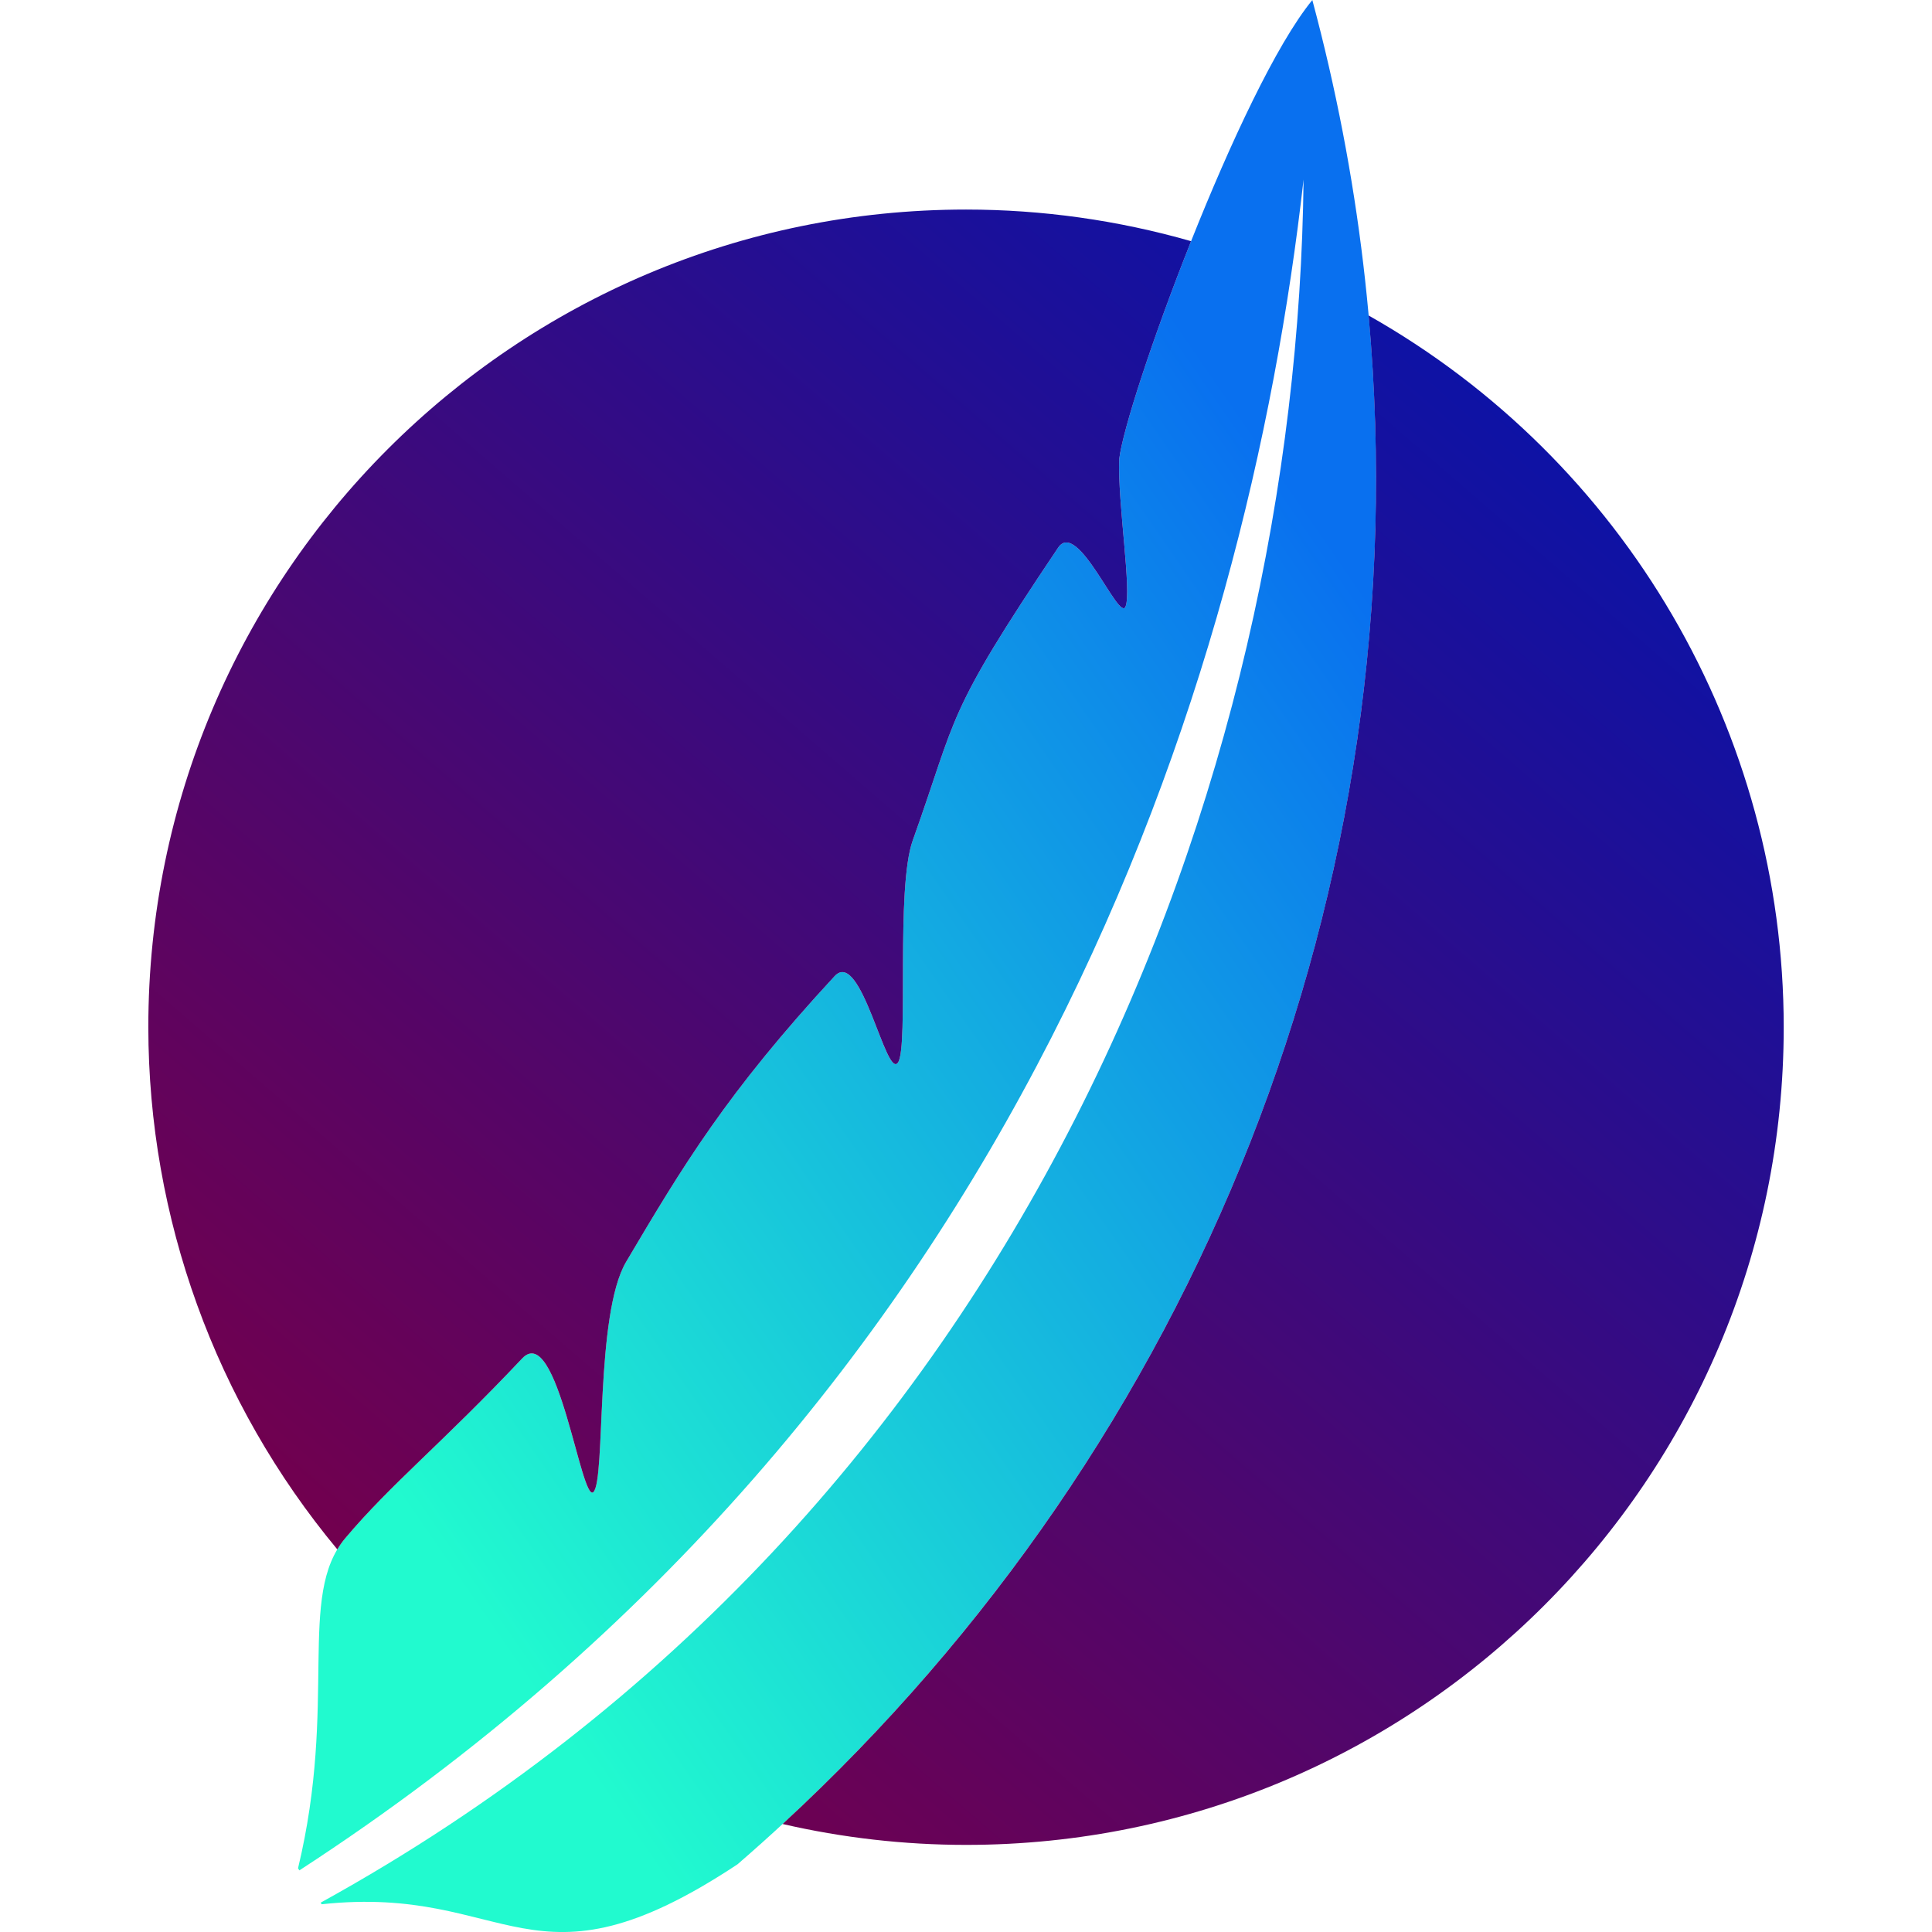
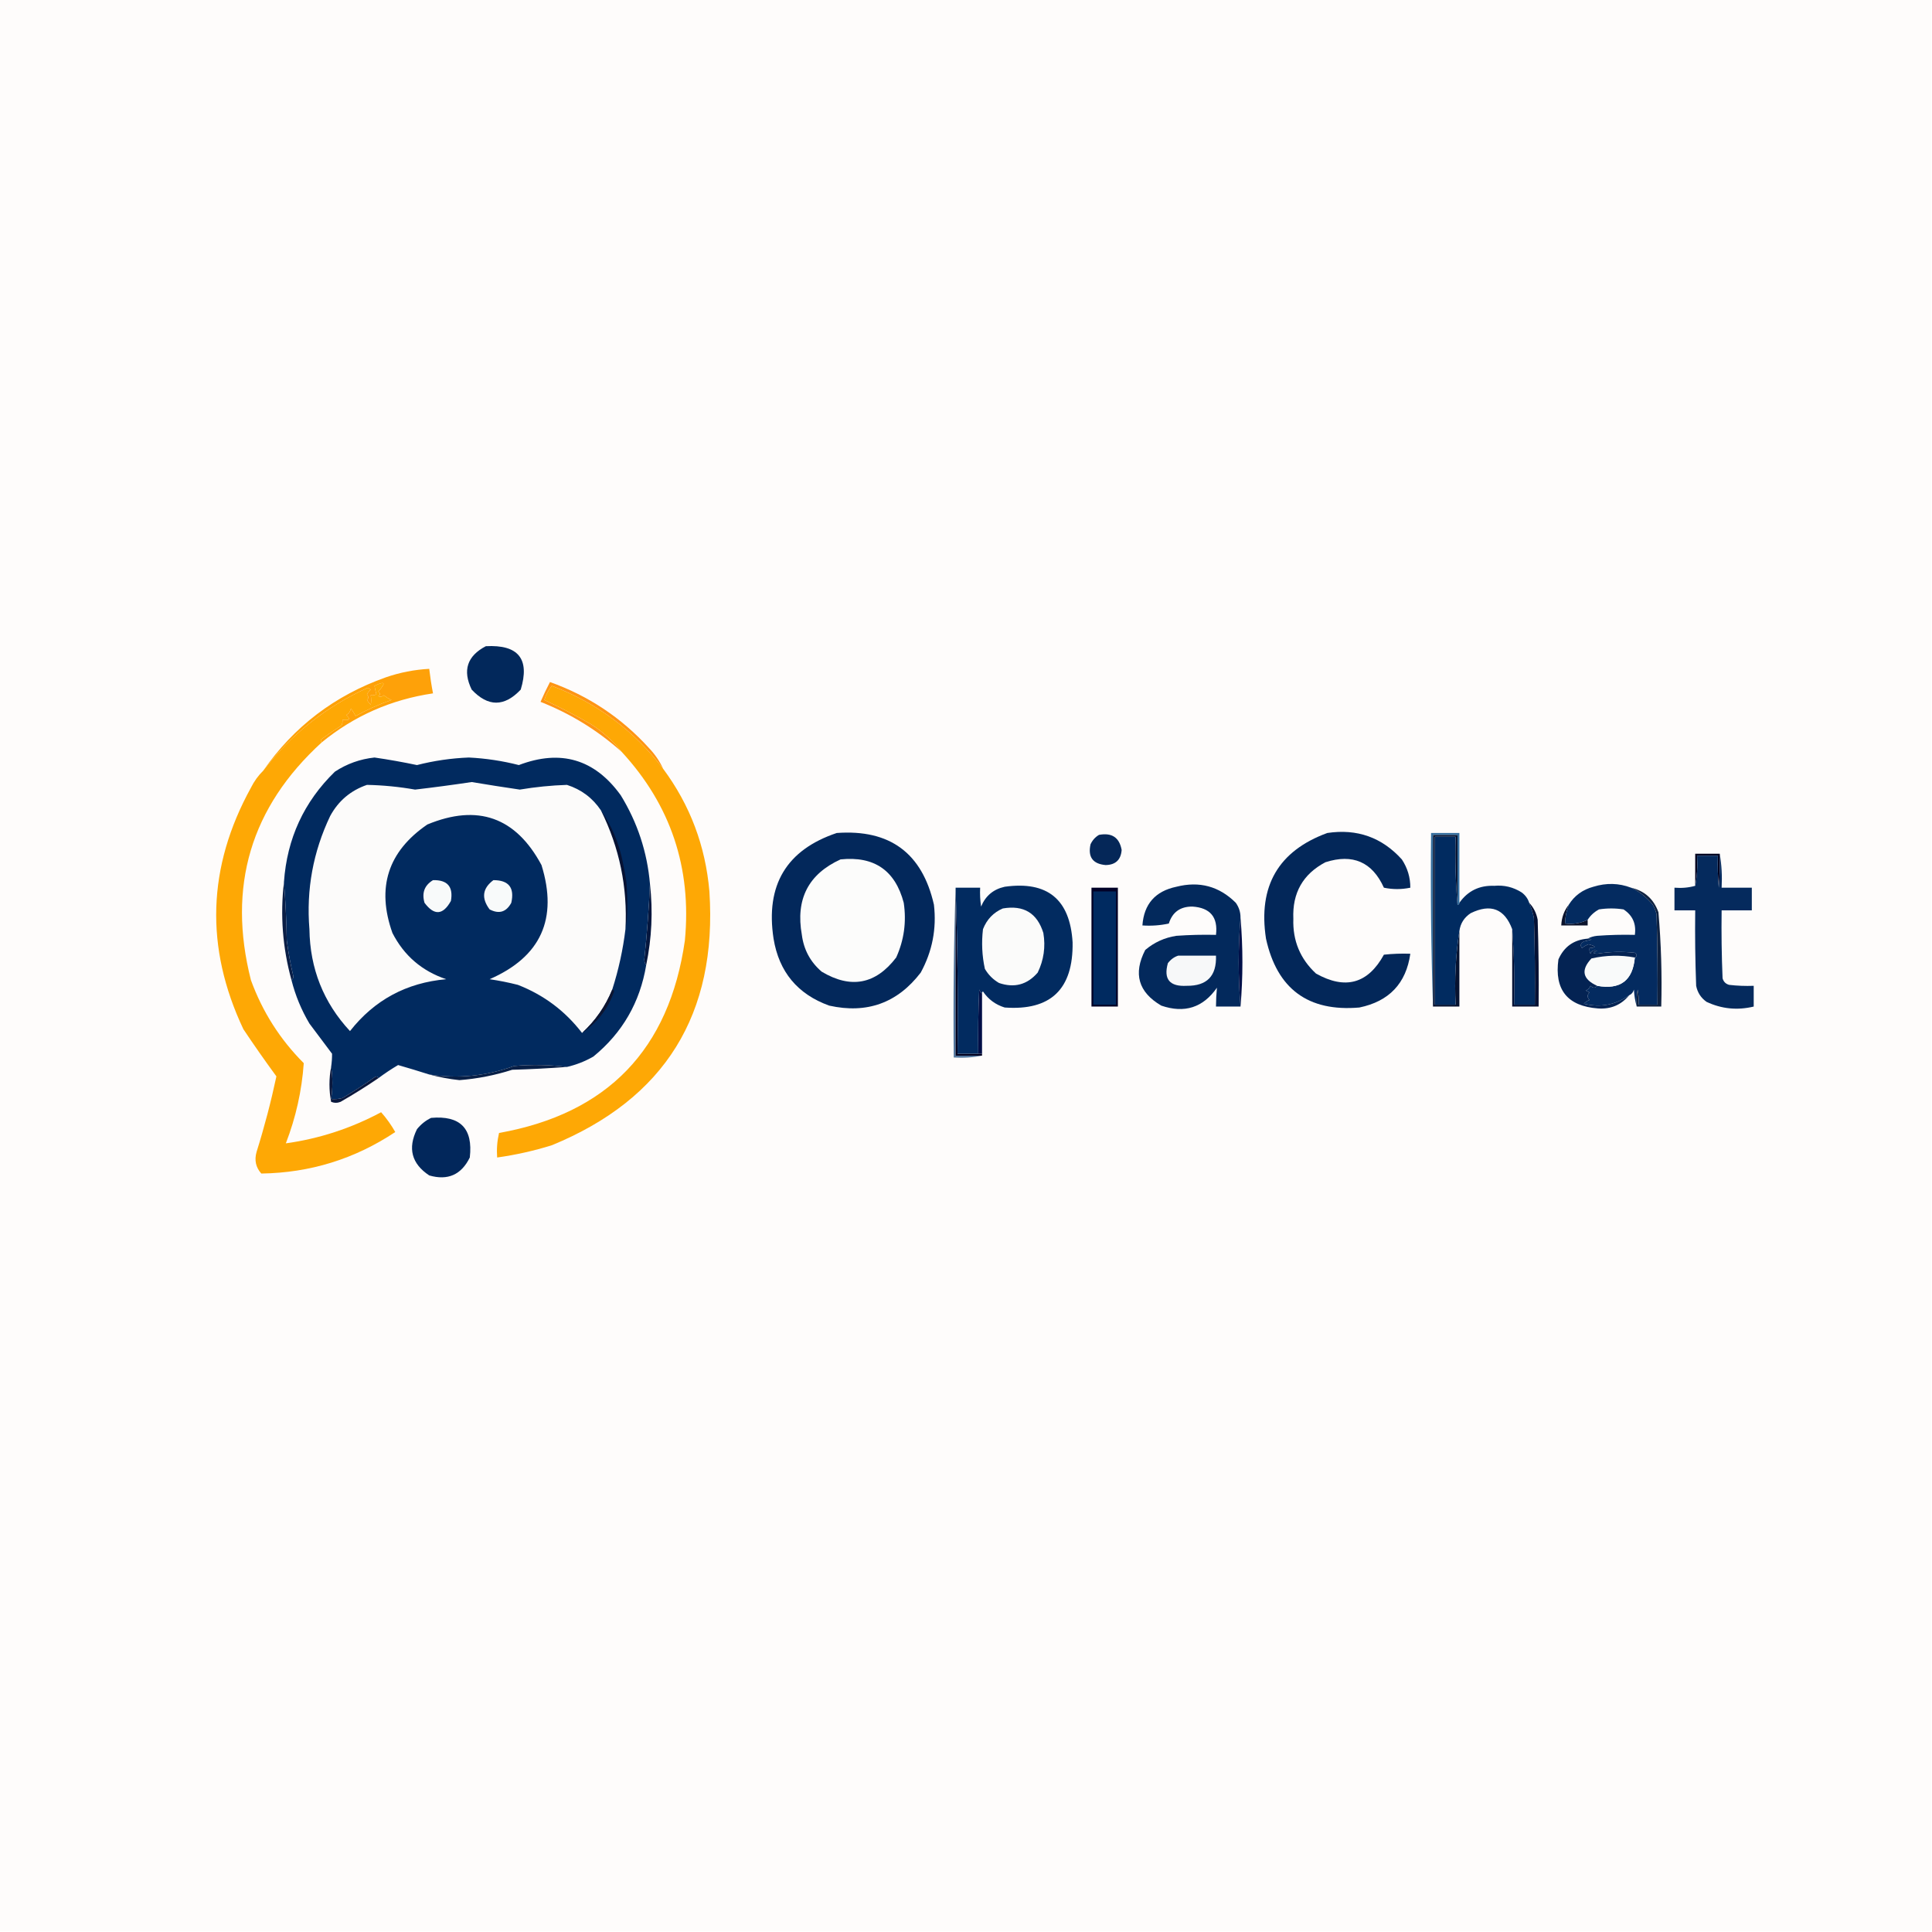
- <svg xmlns="http://www.w3.org/2000/svg" xmlns:xlink="http://www.w3.org/1999/xlink" width="512" height="512" version="1.1" viewBox="0 0 512 512">
-   <defs>
-     <linearGradient id="linearGradient22708">
-       <stop stop-color="#21facf" offset="0" />
-       <stop stop-color="#0970ef" offset="1" />
-     </linearGradient>
-     <linearGradient id="linearGradient6949" x1="68.454" x2="198.59" y1="246.73" y2="96.35" gradientTransform="translate(-5.754,-56.594)" gradientUnits="userSpaceOnUse">
-       <stop stop-color="#72004e" offset="0" />
-       <stop stop-color="#0015b1" offset="1" />
-     </linearGradient>
-     <linearGradient id="linearGradient22718" x1="56.735" x2="155.2" y1="246.96" y2="58.575" gradientUnits="userSpaceOnUse">
-       <stop stop-color="#4f00da" offset="0" />
-       <stop stop-color="#e5311b" offset="1" />
-     </linearGradient>
-     <linearGradient id="linearGradient23463" x1="68.454" x2="198.59" y1="246.73" y2="96.35" gradientUnits="userSpaceOnUse" xlink:href="#linearGradient22708" />
-     <linearGradient id="linearGradient903" x1="54.478" x2="192.1" y1="247.56" y2="9.809" gradientTransform="matrix(.87923 0 0 .87923 -9.551 48.787)" gradientUnits="userSpaceOnUse">
-       <stop stop-color="#dc180d" offset="0" />
-       <stop stop-color="#f96e20" offset=".5" />
-       <stop stop-color="#f4ce41" offset="1" />
-     </linearGradient>
-     <linearGradient id="linearGradient918" x1="39.468" x2="154.99" y1="204.22" y2="124.47" gradientUnits="userSpaceOnUse" xlink:href="#linearGradient22708" />
-   </defs>
-   <g transform="matrix(2.473 0 0 2.473 -4.8978 -4.8812)">
-     <path transform="translate(-5.5496,-57.412)" d="m148.16 59.393c-7.71 9.399-19.951 42.888-20.696 49.204-0.17 4.674 1.373 14.231 0.672 15.805-0.719 1.613-5.117-9.446-7.215-6.327-12.219 18.168-10.7 17.731-15.582 31.378-1.836 5.131-0.424 21.99-1.567 23.773-1.273 1.987-3.962-12.31-6.806-9.236-11.603 12.54-16.279 20.379-22.336 30.607-3.359 5.673-2.182 23.33-3.506 24.674-1.302 1.321-3.857-18.326-7.644-14.309-8.519 9.038-14.054 13.441-18.946 19.252-5.198 6.174-0.783 17.584-5.067 35.383l0.145 0.221c77.447-50.308 101.52-127.16 107.61-181.19-0.681 63.93-29.41 142.78-105.33 184.65l0.113 0.171c20.241-2.181 22.307 10.458 44.562-4.284 55.792-48.277 81.856-124.29 61.593-199.78z" display="none" fill="url(#linearGradient903)" />
-     <path transform="translate(-5.5498,-57.412)" d="m148.16 59.393c-7.71 9.399-19.951 42.888-20.696 49.204-0.17 4.674 1.373 14.231 0.672 15.805-0.719 1.613-5.117-9.446-7.215-6.327-12.219 18.168-10.7 17.731-15.582 31.378-1.836 5.131-0.424 21.99-1.567 23.773-1.273 1.987-3.962-12.31-6.806-9.236-11.603 12.54-16.279 20.379-22.336 30.607-3.359 5.673-2.182 23.33-3.506 24.674-1.302 1.321-3.857-18.326-7.644-14.309-8.519 9.038-14.054 13.441-18.946 19.252-5.198 6.174-0.783 17.584-5.067 35.383l0.145 0.221c77.447-50.308 101.52-127.16 107.61-181.19-0.681 63.93-29.41 142.78-105.33 184.65l0.113 0.171c20.241-2.181 22.307 10.458 44.562-4.284 55.792-48.277 81.856-124.29 61.593-199.78z" fill="url(#linearGradient918)" />
-     <g transform="translate(0 2.0218e-5)">
-       <path transform="translate(-5.7543,-56.594)" d="m111.25 81.024c-48.394-1.5e-5 -87.625 39.231-87.625 87.625 0.017 20.443 7.182 40.236 20.253 55.954 0.252-0.422 0.536-0.824 0.858-1.206 4.892-5.81 10.427-10.214 18.946-19.252 3.787-4.018 6.341 15.63 7.644 14.309 1.324-1.344 0.147-19.001 3.506-24.674 6.056-10.228 10.733-18.067 22.336-30.607 2.844-3.074 5.533 11.223 6.806 9.236 1.142-1.782-0.269-18.641 1.566-23.773 4.882-13.647 3.363-13.21 15.582-31.378 2.098-3.119 6.496 7.94 7.215 6.327 0.701-1.573-0.842-11.131-0.672-15.805 0.372-3.15 3.604-13.059 7.705-23.367-7.843-2.247-15.962-3.388-24.12-3.389zm43.142 11.356c5.566 61.595-18.426 120.7-62.796 161.65 6.446 1.486 13.04 2.237 19.655 2.239 48.394 1e-5 87.625-39.231 87.625-87.625-3.1e-4 -31.581-16.995-60.719-44.484-76.268z" display="none" fill="url(#linearGradient22718)" />
-       <path transform="translate(-5.754,-56.594)" d="m111.25 81.024c-48.394-1.5e-5 -87.625 39.231-87.625 87.625 0.017 20.443 7.182 40.236 20.253 55.954 0.252-0.422 0.536-0.824 0.858-1.206 4.892-5.81 10.427-10.214 18.946-19.252 3.787-4.018 6.341 15.63 7.644 14.309 1.324-1.344 0.147-19.001 3.506-24.674 6.056-10.228 10.733-18.067 22.336-30.607 2.844-3.074 5.533 11.223 6.806 9.236 1.142-1.782-0.269-18.641 1.566-23.773 4.882-13.647 3.363-13.21 15.582-31.378 2.098-3.119 6.496 7.94 7.215 6.327 0.701-1.573-0.842-11.131-0.672-15.805 0.372-3.15 3.604-13.059 7.705-23.367-7.843-2.247-15.962-3.388-24.12-3.389zm43.142 11.356c5.566 61.595-18.426 120.7-62.796 161.65 6.446 1.486 13.04 2.237 19.655 2.239 48.394 1e-5 87.625-39.231 87.625-87.625-3.1e-4 -31.581-16.995-60.719-44.484-76.268z" display="none" fill="url(#linearGradient23463)" />
-       <path d="m105.5 24.43c-48.394-1.5e-5 -87.625 39.231-87.625 87.625 0.017 20.443 7.182 40.236 20.253 55.954 0.252-0.422 0.536-0.824 0.858-1.206 4.892-5.81 10.427-10.214 18.946-19.252 3.787-4.018 6.341 15.63 7.644 14.309 1.324-1.344 0.147-19.001 3.506-24.674 6.056-10.228 10.733-18.067 22.336-30.607 2.844-3.074 5.533 11.223 6.806 9.236 1.142-1.782-0.269-18.641 1.566-23.773 4.882-13.647 3.363-13.21 15.582-31.378 2.098-3.119 6.496 7.94 7.215 6.327 0.701-1.573-0.842-11.131-0.672-15.805 0.372-3.15 3.604-13.059 7.705-23.367-7.843-2.247-15.962-3.388-24.12-3.389zm43.142 11.356c5.566 61.595-18.426 120.7-62.796 161.65 6.446 1.486 13.04 2.237 19.655 2.239 48.394 1e-5 87.625-39.231 87.625-87.625-3.1e-4 -31.581-16.995-60.719-44.484-76.268z" fill="url(#linearGradient6949)" />
-     </g>
+ <svg xmlns="http://www.w3.org/2000/svg" version="1.1" width="1024px" height="1024px" style="shape-rendering:geometricPrecision; text-rendering:geometricPrecision; image-rendering:optimizeQuality; fill-rule:evenodd; clip-rule:evenodd">
+   <g>
+     <path style="opacity:1" fill="#fefcfb" d="M -0.5,-0.5 C 340.833,-0.5 682.167,-0.5 1023.5,-0.5C 1023.5,340.833 1023.5,682.167 1023.5,1023.5C 682.167,1023.5 340.833,1023.5 -0.5,1023.5C -0.5,682.167 -0.5,340.833 -0.5,-0.5 Z" />
+   </g>
+   <g>
+     <path style="opacity:1" fill="#02285b" d="M 257.5,342.5 C 274.766,341.578 280.932,349.245 276,365.5C 267.312,374.728 258.645,374.728 250,365.5C 245.08,355.354 247.58,347.687 257.5,342.5 Z" />
+   </g>
+   <g>
+     <path style="opacity:1" fill="#fea109" d="M 170.5,393.5 C 169.668,392.671 170.001,391.838 171.5,391C 174.58,388.71 177.747,386.543 181,384.5C 181.483,383.552 181.649,382.552 181.5,381.5C 185.29,381.992 185.956,381.159 183.5,379C 184.849,378.228 185.682,377.061 186,375.5C 186.923,376.759 187.757,378.092 188.5,379.5C 194.597,376.118 200.93,373.284 207.5,371C 206.034,370.365 204.7,369.531 203.5,368.5C 202.549,369.326 201.549,369.492 200.5,369C 201.641,368.259 201.641,367.425 200.5,366.5C 204.779,361.785 204.113,360.785 198.5,363.5C 198.723,364.967 199.056,366.467 199.5,368C 198.552,368.483 197.552,368.649 196.5,368.5C 196.807,370.446 196.807,372.113 196.5,373.5C 195.713,372.758 195.047,371.925 194.5,371C 195.424,370.15 195.424,369.15 194.5,368C 195.022,367.05 195.689,366.216 196.5,365.5C 196,365.167 195.5,364.833 195,364.5C 172.819,374.513 154.319,389.179 139.5,408.5C 155.744,385.115 177.411,368.615 204.5,359C 211.963,356.423 219.63,354.923 227.5,354.5C 228.007,358.86 228.673,363.193 229.5,367.5C 207.351,370.763 187.684,379.43 170.5,393.5 Z" />
+   </g>
+   <g>
+     <path style="opacity:1" fill="#fe9515" d="M 351.5,407.5 C 336.093,387.279 316.427,372.612 292.5,363.5C 290.706,365.682 289.373,368.182 288.5,371C 297.011,374.951 305.345,379.285 313.5,384C 319.673,388.011 325.006,392.844 329.5,398.5C 316.836,387.158 302.503,378.324 286.5,372C 288.038,368.424 289.705,364.924 291.5,361.5C 311.944,368.801 329.444,380.468 344,396.5C 347.138,399.792 349.638,403.458 351.5,407.5 Z" />
+   </g>
+   <g>
+     <path style="opacity:1" fill="#fea805" d="M 351.5,407.5 C 365.752,426.705 373.919,448.372 376,472.5C 380.244,537.554 352.411,582.388 292.5,607C 282.995,609.96 273.328,612.127 263.5,613.5C 263.174,609.116 263.508,604.783 264.5,600.5C 321.919,590.248 354.752,556.248 363,498.5C 366.673,460.018 355.506,426.685 329.5,398.5C 325.006,392.844 319.673,388.011 313.5,384C 305.345,379.285 297.011,374.951 288.5,371C 289.373,368.182 290.706,365.682 292.5,363.5C 316.427,372.612 336.093,387.279 351.5,407.5 Z" />
+   </g>
+   <g>
+     <path style="opacity:1" fill="#052758" d="M 582.5,442.5 C 589.304,441.221 593.304,443.888 594.5,450.5C 594.096,455.737 591.263,458.403 586,458.5C 579.192,457.893 576.526,454.227 578,447.5C 579.025,445.313 580.525,443.646 582.5,442.5 Z" />
+   </g>
+   <g>
+     <path style="opacity:1" fill="#061230" d="M 772.5,479.5 C 771.505,467.678 771.172,455.678 771.5,443.5C 767.833,443.5 764.167,443.5 760.5,443.5C 760.5,473.167 760.5,502.833 760.5,532.5C 764.167,532.5 767.833,532.5 771.5,532.5C 770.852,519.124 771.519,506.124 773.5,493.5C 773.5,506.833 773.5,520.167 773.5,533.5C 768.833,533.5 764.167,533.5 759.5,533.5C 759.5,503.167 759.5,472.833 759.5,442.5C 763.833,442.5 768.167,442.5 772.5,442.5C 772.5,454.833 772.5,467.167 772.5,479.5 Z" />
+   </g>
+   <g>
+     <path style="opacity:1" fill="#03285b" d="M 443.5,441.5 C 471.614,439.463 488.781,452.129 495,479.5C 496.483,492.234 494.15,504.234 488,515.5C 475.65,531.619 459.483,537.452 439.5,533C 422.722,526.947 412.889,515.114 410,497.5C 405.659,469.135 416.826,450.469 443.5,441.5 Z" />
+   </g>
+   <g>
+     <path style="opacity:1" fill="#fcfcfb" d="M 445.5,455.5 C 463.318,453.648 474.485,461.315 479,478.5C 480.507,488.601 479.174,498.268 475,507.5C 464.128,521.741 450.961,524.241 435.5,515C 429.514,509.862 426.014,503.362 425,495.5C 421.6,476.627 428.434,463.294 445.5,455.5 Z" />
+   </g>
+   <g>
+     <path style="opacity:1" fill="#01001f" d="M 911.5,452.5 C 911.666,458.509 911.499,464.509 911,470.5C 910.501,464.843 910.334,459.176 910.5,453.5C 906.833,453.5 903.167,453.5 899.5,453.5C 899.821,459.026 899.488,464.36 898.5,469.5C 898.5,463.833 898.5,458.167 898.5,452.5C 902.833,452.5 907.167,452.5 911.5,452.5 Z" />
+   </g>
+   <g>
+     <path style="opacity:1" fill="#356f9f" d="M 773.5,478.5 C 773.5,479.167 773.167,479.5 772.5,479.5C 772.5,467.167 772.5,454.833 772.5,442.5C 768.167,442.5 763.833,442.5 759.5,442.5C 759.5,472.833 759.5,503.167 759.5,533.5C 758.502,503.005 758.169,472.338 758.5,441.5C 763.5,441.5 768.5,441.5 773.5,441.5C 773.5,453.833 773.5,466.167 773.5,478.5 Z" />
+   </g>
+   <g>
+     <path style="opacity:1" fill="#052a5d" d="M 911.5,452.5 C 912.49,458.31 912.823,464.31 912.5,470.5C 917.833,470.5 923.167,470.5 928.5,470.5C 928.5,474.5 928.5,478.5 928.5,482.5C 923.167,482.5 917.833,482.5 912.5,482.5C 912.333,494.505 912.5,506.505 913,518.5C 913.5,520.333 914.667,521.5 916.5,522C 920.821,522.499 925.154,522.666 929.5,522.5C 929.5,526.167 929.5,529.833 929.5,533.5C 920.823,535.583 912.49,534.75 904.5,531C 901.533,528.9 899.7,526.066 899,522.5C 898.5,509.171 898.333,495.837 898.5,482.5C 894.833,482.5 891.167,482.5 887.5,482.5C 887.5,478.5 887.5,474.5 887.5,470.5C 891.371,470.815 895.038,470.482 898.5,469.5C 899.488,464.36 899.821,459.026 899.5,453.5C 903.167,453.5 906.833,453.5 910.5,453.5C 910.334,459.176 910.501,464.843 911,470.5C 911.499,464.509 911.666,458.509 911.5,452.5 Z" />
+   </g>
+   <g>
+     <path style="opacity:1" fill="#03295c" d="M 657.5,486.5 C 656.212,502.216 656.212,517.882 657.5,533.5C 653.167,533.5 648.833,533.5 644.5,533.5C 644.517,530.08 644.683,526.746 645,523.5C 637.665,534.055 627.832,537.222 615.5,533C 603.354,525.891 600.52,516.057 607,503.5C 611.751,499.467 617.251,496.967 623.5,496C 630.492,495.5 637.492,495.334 644.5,495.5C 645.621,486.119 641.454,481.119 632,480.5C 625.55,480.464 621.383,483.464 619.5,489.5C 614.88,490.493 610.214,490.827 605.5,490.5C 606.308,479.188 612.308,472.354 623.5,470C 635.693,466.9 646.193,469.733 655,478.5C 656.707,480.909 657.54,483.575 657.5,486.5 Z" />
+   </g>
+   <g>
+     <path style="opacity:1" fill="#06173e" d="M 344.5,468.5 C 346.128,482.943 345.461,497.276 342.5,511.5C 341.853,510.726 341.52,509.726 341.5,508.5C 342.912,495.047 343.912,481.714 344.5,468.5 Z" />
+   </g>
+   <g>
+     <path style="opacity:1" fill="#52779f" d="M 506.5,470.5 C 506.5,470.833 506.5,471.167 506.5,471.5C 506.5,500.833 506.5,530.167 506.5,559.5C 511.167,559.5 515.833,559.5 520.5,559.5C 515.695,560.487 510.695,560.821 505.5,560.5C 505.169,530.329 505.502,500.329 506.5,470.5 Z" />
+   </g>
+   <g>
+     <path style="opacity:1" fill="#01001f" d="M 506.5,471.5 C 507.498,500.329 507.831,529.329 507.5,558.5C 511.167,558.5 514.833,558.5 518.5,558.5C 519.167,558.5 519.833,558.5 520.5,558.5C 520.5,558.833 520.5,559.167 520.5,559.5C 515.833,559.5 511.167,559.5 506.5,559.5C 506.5,530.167 506.5,500.833 506.5,471.5 Z" />
+   </g>
+   <g>
+     <path style="opacity:1" fill="#0b132c" d="M 831.5,479.5 C 830.242,482.694 829.576,486.027 829.5,489.5C 833.827,489.984 837.827,489.318 841.5,487.5C 841.5,488.5 841.5,489.5 841.5,490.5C 836.833,490.5 832.167,490.5 827.5,490.5C 827.677,486.292 829.01,482.626 831.5,479.5 Z" />
+   </g>
+   <g>
+     <path style="opacity:1" fill="#012b60" d="M 772.5,479.5 C 773.167,479.5 773.5,479.167 773.5,478.5C 777.963,472.186 784.13,469.186 792,469.5C 797.236,469.024 802.069,470.19 806.5,473C 808.464,474.451 809.797,476.284 810.5,478.5C 811.606,481.054 812.439,483.721 813,486.5C 813.5,501.83 813.667,517.163 813.5,532.5C 809.833,532.5 806.167,532.5 802.5,532.5C 802.829,518.99 802.496,505.656 801.5,492.5C 797.449,481.652 790.115,478.819 779.5,484C 776.031,486.29 774.031,489.456 773.5,493.5C 771.519,506.124 770.852,519.124 771.5,532.5C 767.833,532.5 764.167,532.5 760.5,532.5C 760.5,502.833 760.5,473.167 760.5,443.5C 764.167,443.5 767.833,443.5 771.5,443.5C 771.172,455.678 771.505,467.678 772.5,479.5 Z" />
+   </g>
+   <g>
+     <path style="opacity:1" fill="#042b60" d="M 864.5,470.5 C 868.523,472.227 872.356,475.227 876,479.5C 876.862,481.087 877.529,482.754 878,484.5C 878.5,500.497 878.667,516.497 878.5,532.5C 875.167,532.5 871.833,532.5 868.5,532.5C 868.664,529.813 868.497,527.146 868,524.5C 867.502,527.482 867.335,530.482 867.5,533.5C 866.681,530.695 866.181,527.695 866,524.5C 865.623,525.942 864.79,526.942 863.5,527.5C 856.245,532.658 848.245,534.158 839.5,532C 840.328,531.085 841.328,530.419 842.5,530C 841.167,528.667 841.167,527.333 842.5,526C 841.833,525.667 841.167,525.333 840.5,525C 841.667,524.5 842.5,523.667 843,522.5C 844.292,523.791 845.458,523.791 846.5,522.5C 858.759,524.722 865.426,519.722 866.5,507.5C 867.774,506.811 867.774,505.977 866.5,505C 859.802,504.243 853.136,504.409 846.5,505.5C 843.937,505.263 843.937,504.763 846.5,504C 844.892,503.342 843.725,503.842 843,505.5C 842.517,504.552 842.351,503.552 842.5,502.5C 846.221,502.207 846.055,501.541 842,500.5C 840.715,500.95 839.548,501.617 838.5,502.5C 837.406,501.132 837.74,499.965 839.5,499C 840.833,498.667 842.167,498.333 843.5,498C 842.906,497.536 842.239,497.369 841.5,497.5C 842.952,496.698 844.618,496.198 846.5,496C 853.158,495.5 859.825,495.334 866.5,495.5C 867.325,489.657 865.325,485.157 860.5,482C 856.167,481.333 851.833,481.333 847.5,482C 844.977,483.36 842.977,485.193 841.5,487.5C 837.827,489.318 833.827,489.984 829.5,489.5C 829.576,486.027 830.242,482.694 831.5,479.5C 834.481,474.713 838.814,471.546 844.5,470C 851.373,467.865 858.039,468.032 864.5,470.5 Z" />
+   </g>
+   <g>
+     <path style="opacity:1" fill="#0a1e46" d="M 150.5,467.5 C 151.33,477.659 151.83,487.992 152,498.5C 152.845,504.892 154.012,511.226 155.5,517.5C 155.457,518.416 155.124,519.083 154.5,519.5C 149.787,502.431 148.453,485.098 150.5,467.5 Z" />
+   </g>
+   <g>
+     <path style="opacity:1" fill="#000f48" d="M 657.5,486.5 C 658.833,502.167 658.833,517.833 657.5,533.5C 656.212,517.882 656.212,502.216 657.5,486.5 Z" />
+   </g>
+   <g>
+     <path style="opacity:1" fill="#032759" d="M 703.5,441.5 C 719.254,439.139 732.421,443.805 743,455.5C 746.021,460.062 747.521,465.062 747.5,470.5C 742.812,471.468 738.145,471.468 733.5,470.5C 727.323,456.853 716.989,452.353 702.5,457C 690.562,463.308 684.896,473.308 685.5,487C 685.104,498.535 689.104,508.201 697.5,516C 713.048,524.728 725.048,521.395 733.5,506C 738.155,505.501 742.821,505.334 747.5,505.5C 745.266,521.238 736.266,530.738 720.5,534C 693.363,536.341 676.863,524.175 671,497.5C 666.733,469.663 677.566,450.997 703.5,441.5 Z" />
+   </g>
+   <g>
+     <path style="opacity:1" fill="#010127" d="M 578.5,470.5 C 583.167,470.5 587.833,470.5 592.5,470.5C 592.5,491.5 592.5,512.5 592.5,533.5C 587.833,533.5 583.167,533.5 578.5,533.5C 578.5,512.5 578.5,491.5 578.5,470.5 Z" />
+   </g>
+   <g>
+     <path style="opacity:1" fill="#002a60" d="M 579.5,472.5 C 583.5,472.5 587.5,472.5 591.5,472.5C 591.5,492.5 591.5,512.5 591.5,532.5C 587.5,532.5 583.5,532.5 579.5,532.5C 579.5,512.5 579.5,492.5 579.5,472.5 Z" />
+   </g>
+   <g>
+     <path style="opacity:1" fill="#f7f8f9" d="M 624.5,506.5 C 631.167,506.5 637.833,506.5 644.5,506.5C 644.886,517.28 639.719,522.614 629,522.5C 619.944,523.004 616.611,519.004 619,510.5C 620.5,508.531 622.333,507.198 624.5,506.5 Z" />
+   </g>
+   <g>
+     <path style="opacity:1" fill="#f9fafa" d="M 866.5,507.5 C 865.426,519.722 858.759,524.722 846.5,522.5C 838.76,518.967 837.76,514.134 843.5,508C 851.265,506.258 858.931,506.091 866.5,507.5 Z" />
+   </g>
+   <g>
+     <path style="opacity:1" fill="#041134" d="M 810.5,478.5 C 812.837,480.965 814.337,483.965 815,487.5C 815.5,502.83 815.667,518.163 815.5,533.5C 810.833,533.5 806.167,533.5 801.5,533.5C 801.5,519.833 801.5,506.167 801.5,492.5C 802.496,505.656 802.829,518.99 802.5,532.5C 806.167,532.5 809.833,532.5 813.5,532.5C 813.667,517.163 813.5,501.83 813,486.5C 812.439,483.721 811.606,481.054 810.5,478.5 Z" />
+   </g>
+   <g>
+     <path style="opacity:1" fill="#042353" d="M 841.5,497.5 C 842.239,497.369 842.906,497.536 843.5,498C 842.167,498.333 840.833,498.667 839.5,499C 837.74,499.965 837.406,501.132 838.5,502.5C 839.548,501.617 840.715,500.95 842,500.5C 846.055,501.541 846.221,502.207 842.5,502.5C 842.351,503.552 842.517,504.552 843,505.5C 843.725,503.842 844.892,503.342 846.5,504C 843.937,504.763 843.937,505.263 846.5,505.5C 853.136,504.409 859.802,504.243 866.5,505C 867.774,505.977 867.774,506.811 866.5,507.5C 858.931,506.091 851.265,506.258 843.5,508C 837.76,514.134 838.76,518.967 846.5,522.5C 845.458,523.791 844.292,523.791 843,522.5C 842.5,523.667 841.667,524.5 840.5,525C 841.167,525.333 841.833,525.667 842.5,526C 841.167,527.333 841.167,528.667 842.5,530C 841.328,530.419 840.328,531.085 839.5,532C 848.245,534.158 856.245,532.658 863.5,527.5C 859.293,532.632 853.793,534.965 847,534.5C 830.783,533.282 823.783,524.616 826,508.5C 828.976,501.761 834.143,498.094 841.5,497.5 Z" />
+   </g>
+   <g>
+     <path style="opacity:1" fill="#022b60" d="M 520.5,526.5 C 519.778,526.082 519.278,525.416 519,524.5C 518.5,535.828 518.333,547.162 518.5,558.5C 514.833,558.5 511.167,558.5 507.5,558.5C 507.831,529.329 507.498,500.329 506.5,471.5C 506.5,471.167 506.5,470.833 506.5,470.5C 510.833,470.5 515.167,470.5 519.5,470.5C 519.335,473.85 519.502,477.183 520,480.5C 522.332,474.836 526.499,471.336 532.5,470C 555.146,466.825 567.146,476.658 568.5,499.5C 568.894,524.278 556.894,535.778 532.5,534C 527.645,532.495 523.812,529.662 521,525.5C 520.601,525.728 520.435,526.062 520.5,526.5 Z" />
+   </g>
+   <g>
+     <path style="opacity:1" fill="#fbfbfa" d="M 531.5,481.5 C 542.568,479.609 549.734,483.943 553,494.5C 554.231,501.85 553.231,508.85 550,515.5C 544.425,521.936 537.592,523.769 529.5,521C 526.333,519.167 523.833,516.667 522,513.5C 520.494,506.567 520.161,499.567 521,492.5C 523.02,487.315 526.52,483.648 531.5,481.5 Z" />
+   </g>
+   <g>
+     <path style="opacity:1" fill="#012a5f" d="M 344.5,468.5 C 343.912,481.714 342.912,495.047 341.5,508.5C 341.52,509.726 341.853,510.726 342.5,511.5C 339.222,531.251 329.889,547.418 314.5,560C 310.086,562.526 305.42,564.359 300.5,565.5C 291.343,564.342 282.009,564.176 272.5,565C 257.658,570.357 242.658,571.857 227.5,569.5C 222.058,567.763 216.558,566.096 211,564.5C 207.357,566.648 203.857,568.981 200.5,571.5C 200.103,570.475 199.437,570.308 198.5,571C 193.004,574.916 187.337,578.582 181.5,582C 179.527,582.495 177.527,582.662 175.5,582.5C 176.4,576.667 176.4,571 175.5,565.5C 175.851,563.131 176.018,560.797 176,558.5C 172,553.167 168,547.833 164,542.5C 159.716,535.269 156.549,527.602 154.5,519.5C 155.124,519.083 155.457,518.416 155.5,517.5C 154.012,511.226 152.845,504.892 152,498.5C 151.83,487.992 151.33,477.659 150.5,467.5C 152.114,444.446 161.114,424.946 177.5,409C 183.888,404.807 190.888,402.307 198.5,401.5C 206.048,402.596 213.548,403.929 221,405.5C 230.027,403.195 239.193,401.861 248.5,401.5C 257.455,401.946 266.288,403.279 275,405.5C 297.208,397.048 315.208,402.381 329,421.5C 337.865,435.929 343.032,451.595 344.5,468.5 Z" />
+   </g>
+   <g>
+     <path style="opacity:1" fill="#071233" d="M 318.5,429.5 C 324.154,437.598 327.987,446.598 330,456.5C 330.774,460.147 331.441,463.814 332,467.5C 332.821,478.542 332.655,486.875 331.5,492.5C 332.663,470.315 328.33,449.315 318.5,429.5 Z" />
+   </g>
+   <g>
+     <path style="opacity:1" fill="#fcfbfa" d="M 318.5,429.5 C 328.33,449.315 332.663,470.315 331.5,492.5C 330.208,503.281 327.875,513.948 324.5,524.5C 320.904,533.354 315.57,541.021 308.5,547.5C 299.564,535.859 288.231,527.359 274.5,522C 269.552,520.744 264.552,519.744 259.5,519C 286.67,507.153 295.836,486.987 287,458.5C 273.373,433.109 253.206,425.942 226.5,437C 205.612,451.307 199.445,470.473 208,494.5C 214.137,506.498 223.637,514.665 236.5,519C 215.44,520.86 198.44,530.027 185.5,546.5C 171.464,531.401 164.297,513.401 164,492.5C 162.278,471.5 165.944,451.5 175,432.5C 179.369,424.463 185.869,418.963 194.5,416C 203.056,416.177 211.556,417.01 220,418.5C 230.013,417.331 240.013,415.998 250,414.5C 258.51,415.921 267.01,417.255 275.5,418.5C 283.812,417.11 292.145,416.277 300.5,416C 308.101,418.443 314.101,422.943 318.5,429.5 Z" />
+   </g>
+   <g>
+     <path style="opacity:1" fill="#f8fafa" d="M 261.5,466.5 C 269.642,466.481 272.808,470.481 271,478.5C 268.335,483.434 264.502,484.601 259.5,482C 255.029,476.012 255.696,470.845 261.5,466.5 Z" />
+   </g>
+   <g>
+     <path style="opacity:1" fill="#f8fafa" d="M 229.5,466.5 C 237.149,466.314 240.315,469.981 239,477.5C 234.813,485.073 230.146,485.406 225,478.5C 223.474,473.239 224.974,469.239 229.5,466.5 Z" />
+   </g>
+   <g>
+     <path style="opacity:1" fill="#0f2241" d="M 864.5,470.5 C 871.673,472.171 876.507,476.504 879,483.5C 880.441,500.11 880.941,516.777 880.5,533.5C 876.167,533.5 871.833,533.5 867.5,533.5C 867.335,530.482 867.502,527.482 868,524.5C 868.497,527.146 868.664,529.813 868.5,532.5C 871.833,532.5 875.167,532.5 878.5,532.5C 878.667,516.497 878.5,500.497 878,484.5C 877.529,482.754 876.862,481.087 876,479.5C 872.356,475.227 868.523,472.227 864.5,470.5 Z" />
+   </g>
+   <g>
+     <path style="opacity:1" fill="#0d1531" d="M 324.5,524.5 C 325.043,524.56 325.376,524.893 325.5,525.5C 322.21,534.782 316.544,542.116 308.5,547.5C 315.57,541.021 320.904,533.354 324.5,524.5 Z" />
+   </g>
+   <g>
+     <path style="opacity:1" fill="#000e46" d="M 520.5,526.5 C 520.5,537.167 520.5,547.833 520.5,558.5C 519.833,558.5 519.167,558.5 518.5,558.5C 518.333,547.162 518.5,535.828 519,524.5C 519.278,525.416 519.778,526.082 520.5,526.5 Z" />
+   </g>
+   <g>
+     <path style="opacity:1" fill="#081f46" d="M 300.5,565.5 C 290.859,566.226 281.192,566.726 271.5,567C 262.38,569.924 253.047,571.757 243.5,572.5C 238.083,571.916 232.749,570.916 227.5,569.5C 242.658,571.857 257.658,570.357 272.5,565C 282.009,564.176 291.343,564.342 300.5,565.5 Z" />
+   </g>
+   <g>
+     <path style="opacity:1" fill="#0a183d" d="M 175.5,565.5 C 176.4,571 176.4,576.667 175.5,582.5C 177.527,582.662 179.527,582.495 181.5,582C 187.337,578.582 193.004,574.916 198.5,571C 199.437,570.308 200.103,570.475 200.5,571.5C 194.03,575.906 187.363,580.073 180.5,584C 178.833,584.667 177.167,584.667 175.5,584C 174.326,577.885 174.326,571.718 175.5,565.5 Z" />
+   </g>
+   <g>
+     <path style="opacity:1" fill="#02275b" d="M 228.5,592.5 C 243.963,591.129 250.796,598.129 249,613.5C 244.498,622.668 237.332,625.835 227.5,623C 218.17,616.819 216.004,608.652 221,598.5C 223.114,595.879 225.614,593.879 228.5,592.5 Z" />
+   </g>
+   <g>
+     <path style="opacity:1" fill="#fea805" d="M 170.5,393.5 C 132.89,427.845 120.39,469.845 133,519.5C 139.113,536.267 148.446,550.934 161,563.5C 159.971,578.117 156.805,592.284 151.5,606C 169.266,603.523 186.1,598.023 202,589.5C 204.868,592.736 207.368,596.236 209.5,600C 188.021,614.288 164.355,621.621 138.5,622C 135.572,618.743 134.738,614.909 136,610.5C 140.125,597.334 143.625,584.001 146.5,570.5C 140.506,562.33 134.673,553.996 129,545.5C 108.529,502.199 109.863,459.532 133,417.5C 134.699,414.079 136.865,411.079 139.5,408.5C 154.319,389.179 172.819,374.513 195,364.5C 195.5,364.833 196,365.167 196.5,365.5C 195.689,366.216 195.022,367.05 194.5,368C 195.424,369.15 195.424,370.15 194.5,371C 195.047,371.925 195.713,372.758 196.5,373.5C 196.807,372.113 196.807,370.446 196.5,368.5C 197.552,368.649 198.552,368.483 199.5,368C 199.056,366.467 198.723,364.967 198.5,363.5C 204.113,360.785 204.779,361.785 200.5,366.5C 201.641,367.425 201.641,368.259 200.5,369C 201.549,369.492 202.549,369.326 203.5,368.5C 204.7,369.531 206.034,370.365 207.5,371C 200.93,373.284 194.597,376.118 188.5,379.5C 187.757,378.092 186.923,376.759 186,375.5C 185.682,377.061 184.849,378.228 183.5,379C 185.956,381.159 185.29,381.992 181.5,381.5C 181.649,382.552 181.483,383.552 181,384.5C 177.747,386.543 174.58,388.71 171.5,391C 170.001,391.838 169.668,392.671 170.5,393.5 Z" />
  </g>
</svg>
